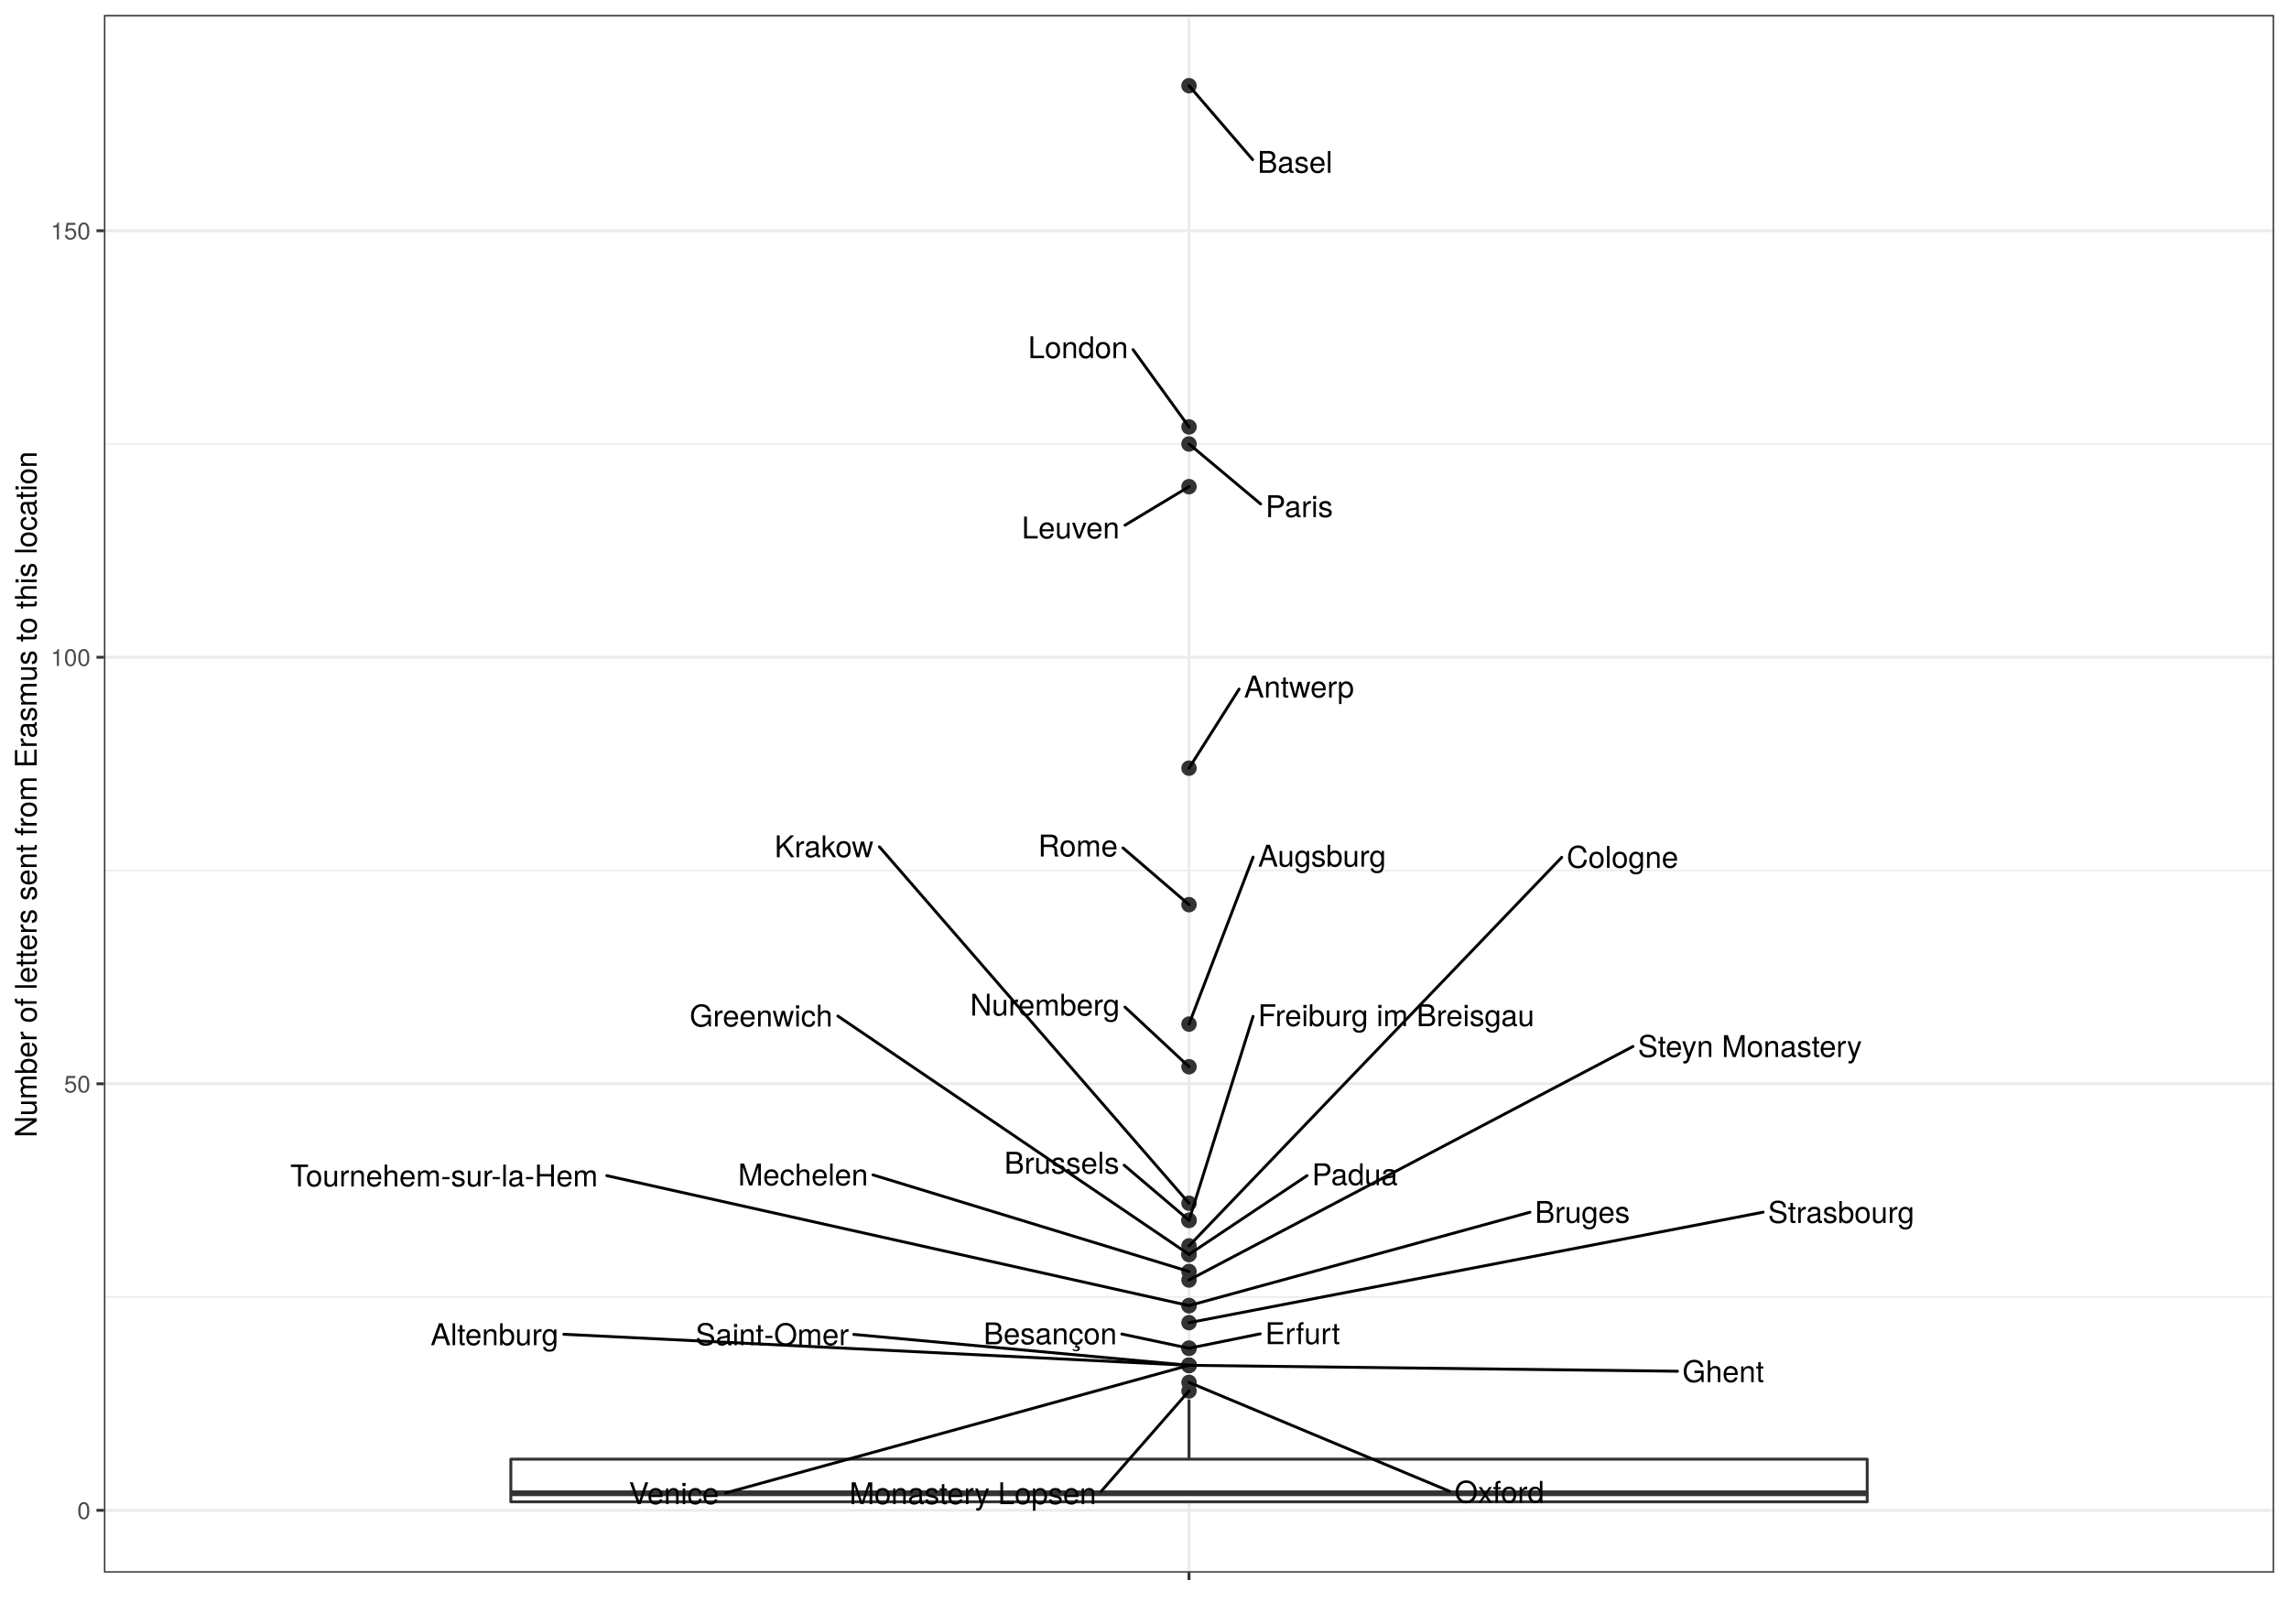
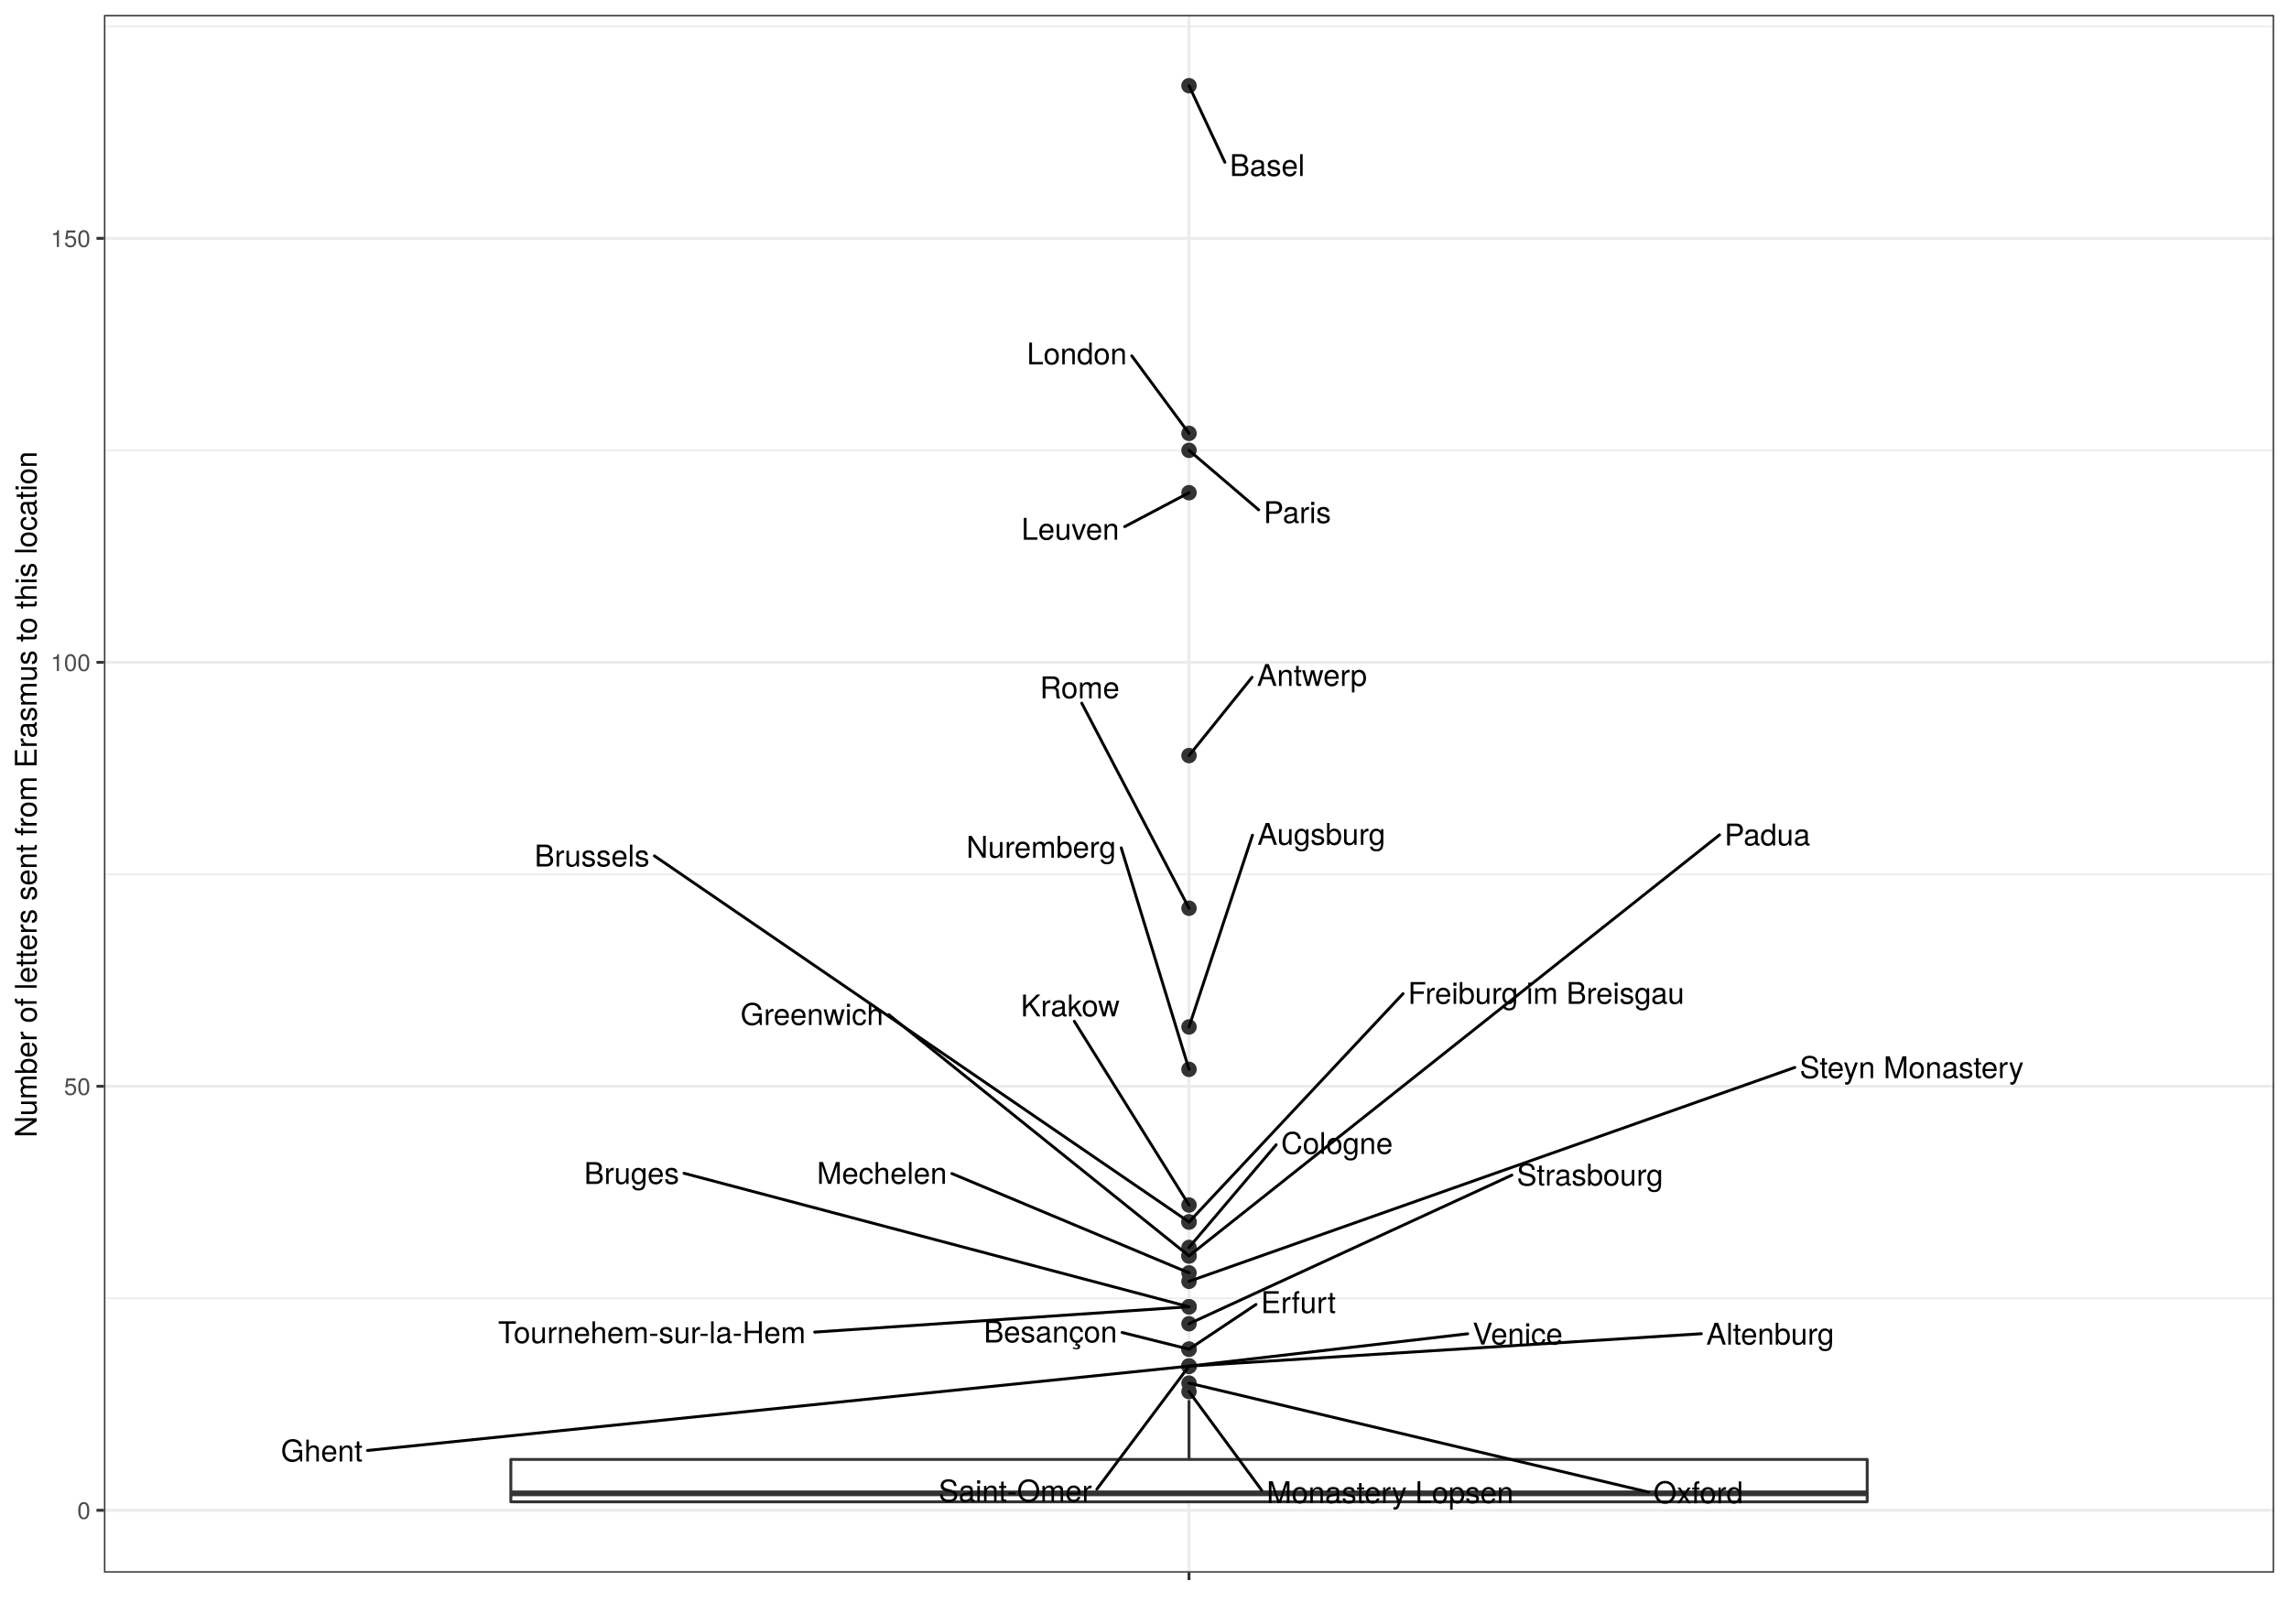
<svg xmlns="http://www.w3.org/2000/svg" viewBox="0 0 842.40 597.60">
  <defs>
    <style type="text/css">
    line, polyline, polygon, path, rect, circle {
      fill: none;
      stroke: #000000;
      stroke-linecap: round;
      stroke-linejoin: round;
      stroke-miterlimit: 10.00;
    }
  </style>
  </defs>
  <rect width="100%" height="100%" style="stroke: none; fill: #FFFFFF;" />
  <rect x="-0" y="-0" width="842.40" height="597.60" style="stroke-width: 1.07; stroke: #FFFFFF; fill: #FFFFFF;" />
  <defs>
    <clipPath id="cpMzguMjV8ODM2LjkyfDU3OC44Nnw1LjQ4">
      <rect x="38.25" y="5.48" width="798.67" height="573.38" />
    </clipPath>
  </defs>
  <rect x="38.25" y="5.48" width="798.67" height="573.38" style="stroke-width: 1.07; stroke: none; fill: #FFFFFF;" clip-path="url(#cpMzguMjV8ODM2LjkyfDU3OC44Nnw1LjQ4)" />
-   <polyline points="38.25,477.43 836.92,477.43 " style="stroke-width: 0.53; stroke: #EBEBEB; stroke-linecap: butt;" clip-path="url(#cpMzguMjV8ODM2LjkyfDU3OC44Nnw1LjQ4)" />
-   <polyline points="38.25,320.43 836.92,320.43 " style="stroke-width: 0.53; stroke: #EBEBEB; stroke-linecap: butt;" clip-path="url(#cpMzguMjV8ODM2LjkyfDU3OC44Nnw1LjQ4)" />
-   <polyline points="38.25,163.42 836.92,163.42 " style="stroke-width: 0.53; stroke: #EBEBEB; stroke-linecap: butt;" clip-path="url(#cpMzguMjV8ODM2LjkyfDU3OC44Nnw1LjQ4)" />
-   <polyline points="38.25,6.42 836.92,6.42 " style="stroke-width: 0.53; stroke: #EBEBEB; stroke-linecap: butt;" clip-path="url(#cpMzguMjV8ODM2LjkyfDU3OC44Nnw1LjQ4)" />
-   <polyline points="38.25,555.93 836.92,555.93 " style="stroke-width: 1.07; stroke: #EBEBEB; stroke-linecap: butt;" clip-path="url(#cpMzguMjV8ODM2LjkyfDU3OC44Nnw1LjQ4)" />
-   <polyline points="38.25,398.93 836.92,398.93 " style="stroke-width: 1.07; stroke: #EBEBEB; stroke-linecap: butt;" clip-path="url(#cpMzguMjV8ODM2LjkyfDU3OC44Nnw1LjQ4)" />
-   <polyline points="38.25,241.93 836.92,241.93 " style="stroke-width: 1.07; stroke: #EBEBEB; stroke-linecap: butt;" clip-path="url(#cpMzguMjV8ODM2LjkyfDU3OC44Nnw1LjQ4)" />
-   <polyline points="38.25,84.92 836.92,84.92 " style="stroke-width: 1.07; stroke: #EBEBEB; stroke-linecap: butt;" clip-path="url(#cpMzguMjV8ODM2LjkyfDU3OC44Nnw1LjQ4)" />
+   <polyline points="38.25,477.88 836.92,477.88 " style="stroke-width: 0.53; stroke: #EBEBEB; stroke-linecap: butt;" clip-path="url(#cpMzguMjV8ODM2LjkyfDU3OC44Nnw1LjQ4)" />
+   <polyline points="38.25,321.82 836.92,321.82 " style="stroke-width: 0.53; stroke: #EBEBEB; stroke-linecap: butt;" clip-path="url(#cpMzguMjV8ODM2LjkyfDU3OC44Nnw1LjQ4)" />
+   <polyline points="38.25,165.76 836.92,165.76 " style="stroke-width: 0.53; stroke: #EBEBEB; stroke-linecap: butt;" clip-path="url(#cpMzguMjV8ODM2LjkyfDU3OC44Nnw1LjQ4)" />
+   <polyline points="38.25,9.69 836.92,9.69 " style="stroke-width: 0.53; stroke: #EBEBEB; stroke-linecap: butt;" clip-path="url(#cpMzguMjV8ODM2LjkyfDU3OC44Nnw1LjQ4)" />
+   <polyline points="38.25,555.91 836.92,555.91 " style="stroke-width: 1.07; stroke: #EBEBEB; stroke-linecap: butt;" clip-path="url(#cpMzguMjV8ODM2LjkyfDU3OC44Nnw1LjQ4)" />
+   <polyline points="38.25,399.85 836.92,399.85 " style="stroke-width: 1.07; stroke: #EBEBEB; stroke-linecap: butt;" clip-path="url(#cpMzguMjV8ODM2LjkyfDU3OC44Nnw1LjQ4)" />
+   <polyline points="38.25,243.79 836.92,243.79 " style="stroke-width: 1.07; stroke: #EBEBEB; stroke-linecap: butt;" clip-path="url(#cpMzguMjV8ODM2LjkyfDU3OC44Nnw1LjQ4)" />
+   <polyline points="38.25,87.72 836.92,87.72 " style="stroke-width: 1.07; stroke: #EBEBEB; stroke-linecap: butt;" clip-path="url(#cpMzguMjV8ODM2LjkyfDU3OC44Nnw1LjQ4)" />
  <polyline points="437.58,578.86 437.58,5.48 " style="stroke-width: 1.07; stroke: #EBEBEB; stroke-linecap: butt;" clip-path="url(#cpMzguMjV8ODM2LjkyfDU3OC44Nnw1LjQ4)" />
  <circle cx="437.58" cy="31.54" r="2.49" style="stroke-width: 0.71; stroke: #333333; fill: #333333;" clip-path="url(#cpMzguMjV8ODM2LjkyfDU3OC44Nnw1LjQ4)" />
-   <circle cx="437.58" cy="157.14" r="2.49" style="stroke-width: 0.71; stroke: #333333; fill: #333333;" clip-path="url(#cpMzguMjV8ODM2LjkyfDU3OC44Nnw1LjQ4)" />
-   <circle cx="437.58" cy="163.42" r="2.49" style="stroke-width: 0.71; stroke: #333333; fill: #333333;" clip-path="url(#cpMzguMjV8ODM2LjkyfDU3OC44Nnw1LjQ4)" />
-   <circle cx="437.58" cy="179.13" r="2.49" style="stroke-width: 0.71; stroke: #333333; fill: #333333;" clip-path="url(#cpMzguMjV8ODM2LjkyfDU3OC44Nnw1LjQ4)" />
-   <circle cx="437.58" cy="282.75" r="2.49" style="stroke-width: 0.71; stroke: #333333; fill: #333333;" clip-path="url(#cpMzguMjV8ODM2LjkyfDU3OC44Nnw1LjQ4)" />
-   <circle cx="437.58" cy="332.99" r="2.49" style="stroke-width: 0.71; stroke: #333333; fill: #333333;" clip-path="url(#cpMzguMjV8ODM2LjkyfDU3OC44Nnw1LjQ4)" />
-   <circle cx="437.58" cy="376.95" r="2.49" style="stroke-width: 0.71; stroke: #333333; fill: #333333;" clip-path="url(#cpMzguMjV8ODM2LjkyfDU3OC44Nnw1LjQ4)" />
-   <circle cx="437.58" cy="392.65" r="2.49" style="stroke-width: 0.71; stroke: #333333; fill: #333333;" clip-path="url(#cpMzguMjV8ODM2LjkyfDU3OC44Nnw1LjQ4)" />
-   <circle cx="437.58" cy="442.89" r="2.49" style="stroke-width: 0.71; stroke: #333333; fill: #333333;" clip-path="url(#cpMzguMjV8ODM2LjkyfDU3OC44Nnw1LjQ4)" />
-   <circle cx="437.58" cy="449.17" r="2.49" style="stroke-width: 0.71; stroke: #333333; fill: #333333;" clip-path="url(#cpMzguMjV8ODM2LjkyfDU3OC44Nnw1LjQ4)" />
-   <circle cx="437.58" cy="449.17" r="2.49" style="stroke-width: 0.71; stroke: #333333; fill: #333333;" clip-path="url(#cpMzguMjV8ODM2LjkyfDU3OC44Nnw1LjQ4)" />
-   <circle cx="437.58" cy="458.59" r="2.49" style="stroke-width: 0.71; stroke: #333333; fill: #333333;" clip-path="url(#cpMzguMjV8ODM2LjkyfDU3OC44Nnw1LjQ4)" />
-   <circle cx="437.58" cy="461.73" r="2.49" style="stroke-width: 0.71; stroke: #333333; fill: #333333;" clip-path="url(#cpMzguMjV8ODM2LjkyfDU3OC44Nnw1LjQ4)" />
-   <circle cx="437.58" cy="461.73" r="2.49" style="stroke-width: 0.71; stroke: #333333; fill: #333333;" clip-path="url(#cpMzguMjV8ODM2LjkyfDU3OC44Nnw1LjQ4)" />
-   <circle cx="437.58" cy="468.01" r="2.49" style="stroke-width: 0.71; stroke: #333333; fill: #333333;" clip-path="url(#cpMzguMjV8ODM2LjkyfDU3OC44Nnw1LjQ4)" />
-   <circle cx="437.58" cy="471.15" r="2.49" style="stroke-width: 0.71; stroke: #333333; fill: #333333;" clip-path="url(#cpMzguMjV8ODM2LjkyfDU3OC44Nnw1LjQ4)" />
-   <circle cx="437.58" cy="480.57" r="2.49" style="stroke-width: 0.71; stroke: #333333; fill: #333333;" clip-path="url(#cpMzguMjV8ODM2LjkyfDU3OC44Nnw1LjQ4)" />
-   <circle cx="437.58" cy="480.57" r="2.49" style="stroke-width: 0.71; stroke: #333333; fill: #333333;" clip-path="url(#cpMzguMjV8ODM2LjkyfDU3OC44Nnw1LjQ4)" />
-   <circle cx="437.58" cy="486.85" r="2.49" style="stroke-width: 0.71; stroke: #333333; fill: #333333;" clip-path="url(#cpMzguMjV8ODM2LjkyfDU3OC44Nnw1LjQ4)" />
-   <circle cx="437.58" cy="496.27" r="2.49" style="stroke-width: 0.71; stroke: #333333; fill: #333333;" clip-path="url(#cpMzguMjV8ODM2LjkyfDU3OC44Nnw1LjQ4)" />
-   <circle cx="437.58" cy="496.27" r="2.49" style="stroke-width: 0.71; stroke: #333333; fill: #333333;" clip-path="url(#cpMzguMjV8ODM2LjkyfDU3OC44Nnw1LjQ4)" />
-   <circle cx="437.58" cy="502.55" r="2.49" style="stroke-width: 0.71; stroke: #333333; fill: #333333;" clip-path="url(#cpMzguMjV8ODM2LjkyfDU3OC44Nnw1LjQ4)" />
-   <circle cx="437.58" cy="502.55" r="2.49" style="stroke-width: 0.71; stroke: #333333; fill: #333333;" clip-path="url(#cpMzguMjV8ODM2LjkyfDU3OC44Nnw1LjQ4)" />
-   <circle cx="437.58" cy="502.55" r="2.49" style="stroke-width: 0.71; stroke: #333333; fill: #333333;" clip-path="url(#cpMzguMjV8ODM2LjkyfDU3OC44Nnw1LjQ4)" />
-   <circle cx="437.58" cy="502.55" r="2.49" style="stroke-width: 0.71; stroke: #333333; fill: #333333;" clip-path="url(#cpMzguMjV8ODM2LjkyfDU3OC44Nnw1LjQ4)" />
-   <circle cx="437.58" cy="508.83" r="2.49" style="stroke-width: 0.71; stroke: #333333; fill: #333333;" clip-path="url(#cpMzguMjV8ODM2LjkyfDU3OC44Nnw1LjQ4)" />
-   <circle cx="437.58" cy="511.97" r="2.49" style="stroke-width: 0.71; stroke: #333333; fill: #333333;" clip-path="url(#cpMzguMjV8ODM2LjkyfDU3OC44Nnw1LjQ4)" />
-   <line x1="437.58" y1="537.09" x2="437.58" y2="515.11" style="stroke-width: 1.07; stroke: #333333; stroke-linecap: butt;" clip-path="url(#cpMzguMjV8ODM2LjkyfDU3OC44Nnw1LjQ4)" />
+   <circle cx="437.58" cy="159.51" r="2.49" style="stroke-width: 0.71; stroke: #333333; fill: #333333;" clip-path="url(#cpMzguMjV8ODM2LjkyfDU3OC44Nnw1LjQ4)" />
+   <circle cx="437.58" cy="165.76" r="2.49" style="stroke-width: 0.71; stroke: #333333; fill: #333333;" clip-path="url(#cpMzguMjV8ODM2LjkyfDU3OC44Nnw1LjQ4)" />
+   <circle cx="437.58" cy="181.36" r="2.49" style="stroke-width: 0.71; stroke: #333333; fill: #333333;" clip-path="url(#cpMzguMjV8ODM2LjkyfDU3OC44Nnw1LjQ4)" />
+   <circle cx="437.58" cy="278.12" r="2.49" style="stroke-width: 0.71; stroke: #333333; fill: #333333;" clip-path="url(#cpMzguMjV8ODM2LjkyfDU3OC44Nnw1LjQ4)" />
+   <circle cx="437.58" cy="334.30" r="2.49" style="stroke-width: 0.71; stroke: #333333; fill: #333333;" clip-path="url(#cpMzguMjV8ODM2LjkyfDU3OC44Nnw1LjQ4)" />
+   <circle cx="437.58" cy="378.00" r="2.49" style="stroke-width: 0.71; stroke: #333333; fill: #333333;" clip-path="url(#cpMzguMjV8ODM2LjkyfDU3OC44Nnw1LjQ4)" />
+   <circle cx="437.58" cy="393.61" r="2.49" style="stroke-width: 0.71; stroke: #333333; fill: #333333;" clip-path="url(#cpMzguMjV8ODM2LjkyfDU3OC44Nnw1LjQ4)" />
+   <circle cx="437.58" cy="443.55" r="2.49" style="stroke-width: 0.71; stroke: #333333; fill: #333333;" clip-path="url(#cpMzguMjV8ODM2LjkyfDU3OC44Nnw1LjQ4)" />
+   <circle cx="437.58" cy="449.79" r="2.49" style="stroke-width: 0.71; stroke: #333333; fill: #333333;" clip-path="url(#cpMzguMjV8ODM2LjkyfDU3OC44Nnw1LjQ4)" />
+   <circle cx="437.58" cy="449.79" r="2.49" style="stroke-width: 0.71; stroke: #333333; fill: #333333;" clip-path="url(#cpMzguMjV8ODM2LjkyfDU3OC44Nnw1LjQ4)" />
+   <circle cx="437.58" cy="459.16" r="2.49" style="stroke-width: 0.71; stroke: #333333; fill: #333333;" clip-path="url(#cpMzguMjV8ODM2LjkyfDU3OC44Nnw1LjQ4)" />
+   <circle cx="437.58" cy="462.28" r="2.49" style="stroke-width: 0.71; stroke: #333333; fill: #333333;" clip-path="url(#cpMzguMjV8ODM2LjkyfDU3OC44Nnw1LjQ4)" />
+   <circle cx="437.58" cy="462.28" r="2.49" style="stroke-width: 0.71; stroke: #333333; fill: #333333;" clip-path="url(#cpMzguMjV8ODM2LjkyfDU3OC44Nnw1LjQ4)" />
+   <circle cx="437.58" cy="468.52" r="2.49" style="stroke-width: 0.71; stroke: #333333; fill: #333333;" clip-path="url(#cpMzguMjV8ODM2LjkyfDU3OC44Nnw1LjQ4)" />
+   <circle cx="437.58" cy="471.64" r="2.49" style="stroke-width: 0.71; stroke: #333333; fill: #333333;" clip-path="url(#cpMzguMjV8ODM2LjkyfDU3OC44Nnw1LjQ4)" />
+   <circle cx="437.58" cy="481.00" r="2.49" style="stroke-width: 0.71; stroke: #333333; fill: #333333;" clip-path="url(#cpMzguMjV8ODM2LjkyfDU3OC44Nnw1LjQ4)" />
+   <circle cx="437.58" cy="481.00" r="2.49" style="stroke-width: 0.71; stroke: #333333; fill: #333333;" clip-path="url(#cpMzguMjV8ODM2LjkyfDU3OC44Nnw1LjQ4)" />
+   <circle cx="437.58" cy="487.25" r="2.49" style="stroke-width: 0.71; stroke: #333333; fill: #333333;" clip-path="url(#cpMzguMjV8ODM2LjkyfDU3OC44Nnw1LjQ4)" />
+   <circle cx="437.58" cy="496.61" r="2.49" style="stroke-width: 0.71; stroke: #333333; fill: #333333;" clip-path="url(#cpMzguMjV8ODM2LjkyfDU3OC44Nnw1LjQ4)" />
+   <circle cx="437.58" cy="496.61" r="2.49" style="stroke-width: 0.71; stroke: #333333; fill: #333333;" clip-path="url(#cpMzguMjV8ODM2LjkyfDU3OC44Nnw1LjQ4)" />
+   <circle cx="437.58" cy="502.85" r="2.49" style="stroke-width: 0.71; stroke: #333333; fill: #333333;" clip-path="url(#cpMzguMjV8ODM2LjkyfDU3OC44Nnw1LjQ4)" />
+   <circle cx="437.58" cy="502.85" r="2.49" style="stroke-width: 0.71; stroke: #333333; fill: #333333;" clip-path="url(#cpMzguMjV8ODM2LjkyfDU3OC44Nnw1LjQ4)" />
+   <circle cx="437.58" cy="502.85" r="2.49" style="stroke-width: 0.71; stroke: #333333; fill: #333333;" clip-path="url(#cpMzguMjV8ODM2LjkyfDU3OC44Nnw1LjQ4)" />
+   <circle cx="437.58" cy="502.85" r="2.49" style="stroke-width: 0.71; stroke: #333333; fill: #333333;" clip-path="url(#cpMzguMjV8ODM2LjkyfDU3OC44Nnw1LjQ4)" />
+   <circle cx="437.58" cy="509.10" r="2.49" style="stroke-width: 0.71; stroke: #333333; fill: #333333;" clip-path="url(#cpMzguMjV8ODM2LjkyfDU3OC44Nnw1LjQ4)" />
+   <circle cx="437.58" cy="512.22" r="2.49" style="stroke-width: 0.71; stroke: #333333; fill: #333333;" clip-path="url(#cpMzguMjV8ODM2LjkyfDU3OC44Nnw1LjQ4)" />
+   <line x1="437.58" y1="537.19" x2="437.58" y2="515.34" style="stroke-width: 1.07; stroke: #333333; stroke-linecap: butt;" clip-path="url(#cpMzguMjV8ODM2LjkyfDU3OC44Nnw1LjQ4)" />
  <line x1="437.58" y1="552.79" x2="437.58" y2="552.79" style="stroke-width: 1.07; stroke: #333333; stroke-linecap: butt;" clip-path="url(#cpMzguMjV8ODM2LjkyfDU3OC44Nnw1LjQ4)" />
-   <polygon points="188.00,537.09 188.00,552.79 687.17,552.79 687.17,537.09 188.00,537.09 " style="stroke-width: 1.07; stroke: #333333; fill: #FFFFFF;" clip-path="url(#cpMzguMjV8ODM2LjkyfDU3OC44Nnw1LjQ4)" />
-   <line x1="188.00" y1="549.65" x2="687.17" y2="549.65" style="stroke-width: 2.13; stroke: #333333; stroke-linecap: butt;" clip-path="url(#cpMzguMjV8ODM2LjkyfDU3OC44Nnw1LjQ4)" />
-   <line x1="460.99" y1="58.74" x2="437.58" y2="31.54" style="stroke-width: 1.07;" clip-path="url(#cpMzguMjV8ODM2LjkyfDU3OC44Nnw1LjQ4)" />
+   <polygon points="188.00,537.19 188.00,552.79 687.17,552.79 687.17,537.19 188.00,537.19 " style="stroke-width: 1.07; stroke: #333333; fill: #FFFFFF;" clip-path="url(#cpMzguMjV8ODM2LjkyfDU3OC44Nnw1LjQ4)" />
+   <line x1="188.00" y1="549.67" x2="687.17" y2="549.67" style="stroke-width: 2.13; stroke: #333333; stroke-linecap: butt;" clip-path="url(#cpMzguMjV8ODM2LjkyfDU3OC44Nnw1LjQ4)" />
+   <line x1="450.77" y1="59.72" x2="437.58" y2="31.54" style="stroke-width: 1.07;" clip-path="url(#cpMzguMjV8ODM2LjkyfDU3OC44Nnw1LjQ4)" />
  <g clip-path="url(#cpMzguMjV8ODM2LjkyfDU3OC44Nnw1LjQ4)">
-     <text x="462.79" y="63.62" style="font-size: 11.04px; font-family: TeX Gyre Heros;" textLength="27.61px" lengthAdjust="spacingAndGlyphs">Basel</text>
+     <text x="452.57" y="64.79" style="font-size: 11.04px; font-family: TeX Gyre Heros;" textLength="27.61px" lengthAdjust="spacingAndGlyphs">Basel</text>
  </g>
-   <line x1="416.98" y1="128.69" x2="437.58" y2="157.14" style="stroke-width: 1.07;" clip-path="url(#cpMzguMjV8ODM2LjkyfDU3OC44Nnw1LjQ4)" />
+   <line x1="416.52" y1="130.99" x2="437.58" y2="159.51" style="stroke-width: 1.07;" clip-path="url(#cpMzguMjV8ODM2LjkyfDU3OC44Nnw1LjQ4)" />
  <g clip-path="url(#cpMzguMjV8ODM2LjkyfDU3OC44Nnw1LjQ4)">
-     <text x="378.35" y="131.82" style="font-size: 11.04px; font-family: TeX Gyre Heros;" textLength="36.83px" lengthAdjust="spacingAndGlyphs">London</text>
+     <text x="377.89" y="134.13" style="font-size: 11.04px; font-family: TeX Gyre Heros;" textLength="36.83px" lengthAdjust="spacingAndGlyphs">London</text>
  </g>
-   <line x1="463.94" y1="185.50" x2="437.58" y2="163.42" style="stroke-width: 1.07;" clip-path="url(#cpMzguMjV8ODM2LjkyfDU3OC44Nnw1LjQ4)" />
+   <line x1="463.23" y1="187.67" x2="437.58" y2="165.76" style="stroke-width: 1.07;" clip-path="url(#cpMzguMjV8ODM2LjkyfDU3OC44Nnw1LjQ4)" />
  <g clip-path="url(#cpMzguMjV8ODM2LjkyfDU3OC44Nnw1LjQ4)">
-     <text x="465.74" y="190.35" style="font-size: 11.04px; font-family: TeX Gyre Heros;" textLength="25.15px" lengthAdjust="spacingAndGlyphs">Paris</text>
+     <text x="465.03" y="192.54" style="font-size: 11.04px; font-family: TeX Gyre Heros;" textLength="25.15px" lengthAdjust="spacingAndGlyphs">Paris</text>
  </g>
-   <line x1="414.03" y1="193.31" x2="437.58" y2="179.13" style="stroke-width: 1.07;" clip-path="url(#cpMzguMjV8ODM2LjkyfDU3OC44Nnw1LjQ4)" />
+   <line x1="413.91" y1="193.85" x2="437.58" y2="181.36" style="stroke-width: 1.07;" clip-path="url(#cpMzguMjV8ODM2LjkyfDU3OC44Nnw1LjQ4)" />
  <g clip-path="url(#cpMzguMjV8ODM2LjkyfDU3OC44Nnw1LjQ4)">
-     <text x="376.02" y="198.20" style="font-size: 11.04px; font-family: TeX Gyre Heros;" textLength="36.21px" lengthAdjust="spacingAndGlyphs">Leuven</text>
+     <text x="375.90" y="198.68" style="font-size: 11.04px; font-family: TeX Gyre Heros;" textLength="36.21px" lengthAdjust="spacingAndGlyphs">Leuven</text>
  </g>
-   <line x1="456.02" y1="253.65" x2="437.58" y2="282.75" style="stroke-width: 1.07;" clip-path="url(#cpMzguMjV8ODM2LjkyfDU3OC44Nnw1LjQ4)" />
+   <line x1="460.78" y1="249.30" x2="437.58" y2="278.12" style="stroke-width: 1.07;" clip-path="url(#cpMzguMjV8ODM2LjkyfDU3OC44Nnw1LjQ4)" />
  <g clip-path="url(#cpMzguMjV8ODM2LjkyfDU3OC44Nnw1LjQ4)">
-     <text x="457.82" y="256.74" style="font-size: 11.04px; font-family: TeX Gyre Heros;" textLength="40.49px" lengthAdjust="spacingAndGlyphs">Antwerp</text>
+     <text x="462.58" y="252.48" style="font-size: 11.04px; font-family: TeX Gyre Heros;" textLength="40.49px" lengthAdjust="spacingAndGlyphs">Antwerp</text>
  </g>
-   <line x1="413.29" y1="312.12" x2="437.58" y2="332.99" style="stroke-width: 1.07;" clip-path="url(#cpMzguMjV8ODM2LjkyfDU3OC44Nnw1LjQ4)" />
+   <line x1="398.11" y1="258.82" x2="437.58" y2="334.30" style="stroke-width: 1.07;" clip-path="url(#cpMzguMjV8ODM2LjkyfDU3OC44Nnw1LjQ4)" />
  <g clip-path="url(#cpMzguMjV8ODM2LjkyfDU3OC44Nnw1LjQ4)">
-     <text x="382.04" y="315.25" style="font-size: 11.04px; font-family: TeX Gyre Heros;" textLength="29.44px" lengthAdjust="spacingAndGlyphs">Rome</text>
+     <text x="382.69" y="257.02" style="font-size: 11.04px; font-family: TeX Gyre Heros;" textLength="29.44px" lengthAdjust="spacingAndGlyphs">Rome</text>
  </g>
-   <line x1="461.17" y1="315.48" x2="437.58" y2="376.95" style="stroke-width: 1.07;" clip-path="url(#cpMzguMjV8ODM2LjkyfDU3OC44Nnw1LjQ4)" />
+   <line x1="460.94" y1="307.40" x2="437.58" y2="378.00" style="stroke-width: 1.07;" clip-path="url(#cpMzguMjV8ODM2LjkyfDU3OC44Nnw1LjQ4)" />
  <g clip-path="url(#cpMzguMjV8ODM2LjkyfDU3OC44Nnw1LjQ4)">
-     <text x="462.97" y="319.00" style="font-size: 11.04px; font-family: TeX Gyre Heros;" textLength="47.25px" lengthAdjust="spacingAndGlyphs">Augsburg</text>
+     <text x="462.74" y="310.97" style="font-size: 11.04px; font-family: TeX Gyre Heros;" textLength="47.25px" lengthAdjust="spacingAndGlyphs">Augsburg</text>
  </g>
-   <line x1="414.02" y1="370.70" x2="437.58" y2="392.65" style="stroke-width: 1.07;" clip-path="url(#cpMzguMjV8ODM2LjkyfDU3OC44Nnw1LjQ4)" />
+   <line x1="412.64" y1="312.09" x2="437.58" y2="393.61" style="stroke-width: 1.07;" clip-path="url(#cpMzguMjV8ODM2LjkyfDU3OC44Nnw1LjQ4)" />
  <g clip-path="url(#cpMzguMjV8ODM2LjkyfDU3OC44Nnw1LjQ4)">
-     <text x="357.02" y="373.82" style="font-size: 11.04px; font-family: TeX Gyre Heros;" textLength="55.21px" lengthAdjust="spacingAndGlyphs">Nuremberg</text>
+     <text x="355.63" y="315.72" style="font-size: 11.04px; font-family: TeX Gyre Heros;" textLength="55.21px" lengthAdjust="spacingAndGlyphs">Nuremberg</text>
  </g>
-   <line x1="323.64" y1="311.69" x2="437.58" y2="442.89" style="stroke-width: 1.07;" clip-path="url(#cpMzguMjV8ODM2LjkyfDU3OC44Nnw1LjQ4)" />
+   <line x1="395.37" y1="375.92" x2="437.58" y2="443.55" style="stroke-width: 1.07;" clip-path="url(#cpMzguMjV8ODM2LjkyfDU3OC44Nnw1LjQ4)" />
  <g clip-path="url(#cpMzguMjV8ODM2LjkyfDU3OC44Nnw1LjQ4)">
-     <text x="285.03" y="315.53" style="font-size: 11.04px; font-family: TeX Gyre Heros;" textLength="36.81px" lengthAdjust="spacingAndGlyphs">Krakow</text>
+     <text x="375.66" y="374.12" style="font-size: 11.04px; font-family: TeX Gyre Heros;" textLength="36.81px" lengthAdjust="spacingAndGlyphs">Krakow</text>
  </g>
-   <line x1="413.71" y1="428.89" x2="437.58" y2="449.17" style="stroke-width: 1.07;" clip-path="url(#cpMzguMjV8ODM2LjkyfDU3OC44Nnw1LjQ4)" />
+   <line x1="240.84" y1="315.04" x2="437.58" y2="449.79" style="stroke-width: 1.07;" clip-path="url(#cpMzguMjV8ODM2LjkyfDU3OC44Nnw1LjQ4)" />
  <g clip-path="url(#cpMzguMjV8ODM2LjkyfDU3OC44Nnw1LjQ4)">
-     <text x="369.59" y="432.01" style="font-size: 11.04px; font-family: TeX Gyre Heros;" textLength="42.33px" lengthAdjust="spacingAndGlyphs">Brussels</text>
+     <text x="196.71" y="318.94" style="font-size: 11.04px; font-family: TeX Gyre Heros;" textLength="42.33px" lengthAdjust="spacingAndGlyphs">Brussels</text>
  </g>
-   <line x1="461.15" y1="374.11" x2="437.58" y2="449.17" style="stroke-width: 1.07;" clip-path="url(#cpMzguMjV8ODM2LjkyfDU3OC44Nnw1LjQ4)" />
+   <line x1="516.34" y1="365.76" x2="437.58" y2="449.79" style="stroke-width: 1.07;" clip-path="url(#cpMzguMjV8ODM2LjkyfDU3OC44Nnw1LjQ4)" />
  <g clip-path="url(#cpMzguMjV8ODM2LjkyfDU3OC44Nnw1LjQ4)">
-     <text x="462.95" y="377.71" style="font-size: 11.04px; font-family: TeX Gyre Heros;" textLength="102.45px" lengthAdjust="spacingAndGlyphs">Freiburg im Breisgau</text>
+     <text x="518.14" y="369.51" style="font-size: 11.04px; font-family: TeX Gyre Heros;" textLength="102.45px" lengthAdjust="spacingAndGlyphs">Freiburg im Breisgau</text>
  </g>
-   <line x1="574.75" y1="315.57" x2="437.58" y2="458.59" style="stroke-width: 1.07;" clip-path="url(#cpMzguMjV8ODM2LjkyfDU3OC44Nnw1LjQ4)" />
+   <line x1="469.66" y1="421.36" x2="437.58" y2="459.16" style="stroke-width: 1.07;" clip-path="url(#cpMzguMjV8ODM2LjkyfDU3OC44Nnw1LjQ4)" />
  <g clip-path="url(#cpMzguMjV8ODM2LjkyfDU3OC44Nnw1LjQ4)">
-     <text x="576.55" y="319.43" style="font-size: 11.04px; font-family: TeX Gyre Heros;" textLength="41.11px" lengthAdjust="spacingAndGlyphs">Cologne</text>
+     <text x="471.46" y="424.75" style="font-size: 11.04px; font-family: TeX Gyre Heros;" textLength="41.11px" lengthAdjust="spacingAndGlyphs">Cologne</text>
  </g>
-   <line x1="308.36" y1="374.00" x2="437.58" y2="461.73" style="stroke-width: 1.07;" clip-path="url(#cpMzguMjV8ODM2LjkyfDU3OC44Nnw1LjQ4)" />
+   <line x1="327.08" y1="373.47" x2="437.58" y2="462.28" style="stroke-width: 1.07;" clip-path="url(#cpMzguMjV8ODM2LjkyfDU3OC44Nnw1LjQ4)" />
  <g clip-path="url(#cpMzguMjV8ODM2LjkyfDU3OC44Nnw1LjQ4)">
-     <text x="253.81" y="377.85" style="font-size: 11.04px; font-family: TeX Gyre Heros;" textLength="52.76px" lengthAdjust="spacingAndGlyphs">Greenwich</text>
+     <text x="272.52" y="377.29" style="font-size: 11.04px; font-family: TeX Gyre Heros;" textLength="52.76px" lengthAdjust="spacingAndGlyphs">Greenwich</text>
  </g>
-   <line x1="481.02" y1="432.73" x2="437.58" y2="461.73" style="stroke-width: 1.07;" clip-path="url(#cpMzguMjV8ODM2LjkyfDU3OC44Nnw1LjQ4)" />
+   <line x1="632.83" y1="307.30" x2="437.58" y2="462.28" style="stroke-width: 1.07;" clip-path="url(#cpMzguMjV8ODM2LjkyfDU3OC44Nnw1LjQ4)" />
  <g clip-path="url(#cpMzguMjV8ODM2LjkyfDU3OC44Nnw1LjQ4)">
-     <text x="482.82" y="436.25" style="font-size: 11.04px; font-family: TeX Gyre Heros;" textLength="31.92px" lengthAdjust="spacingAndGlyphs">Padua</text>
+     <text x="634.63" y="311.20" style="font-size: 11.04px; font-family: TeX Gyre Heros;" textLength="31.92px" lengthAdjust="spacingAndGlyphs">Padua</text>
  </g>
-   <line x1="321.28" y1="432.46" x2="437.58" y2="468.01" style="stroke-width: 1.07;" clip-path="url(#cpMzguMjV8ODM2LjkyfDU3OC44Nnw1LjQ4)" />
+   <line x1="350.30" y1="431.96" x2="437.58" y2="468.52" style="stroke-width: 1.07;" clip-path="url(#cpMzguMjV8ODM2LjkyfDU3OC44Nnw1LjQ4)" />
  <g clip-path="url(#cpMzguMjV8ODM2LjkyfDU3OC44Nnw1LjQ4)">
-     <text x="271.62" y="436.34" style="font-size: 11.04px; font-family: TeX Gyre Heros;" textLength="47.86px" lengthAdjust="spacingAndGlyphs">Mechelen</text>
+     <text x="300.64" y="435.76" style="font-size: 11.04px; font-family: TeX Gyre Heros;" textLength="47.86px" lengthAdjust="spacingAndGlyphs">Mechelen</text>
  </g>
-   <line x1="600.98" y1="385.18" x2="437.58" y2="471.15" style="stroke-width: 1.07;" clip-path="url(#cpMzguMjV8ODM2LjkyfDU3OC44Nnw1LjQ4)" />
+   <line x1="660.52" y1="392.91" x2="437.58" y2="471.64" style="stroke-width: 1.07;" clip-path="url(#cpMzguMjV8ODM2LjkyfDU3OC44Nnw1LjQ4)" />
  <g clip-path="url(#cpMzguMjV8ODM2LjkyfDU3OC44Nnw1LjQ4)">
-     <text x="602.78" y="389.07" style="font-size: 11.04px; font-family: TeX Gyre Heros;" textLength="82.83px" lengthAdjust="spacingAndGlyphs">Steyn Monastery</text>
+     <text x="662.32" y="396.85" style="font-size: 11.04px; font-family: TeX Gyre Heros;" textLength="82.83px" lengthAdjust="spacingAndGlyphs">Steyn Monastery</text>
  </g>
-   <line x1="563.05" y1="446.20" x2="437.58" y2="480.57" style="stroke-width: 1.07;" clip-path="url(#cpMzguMjV8ODM2LjkyfDU3OC44Nnw1LjQ4)" />
+   <line x1="251.73" y1="431.86" x2="437.58" y2="481.00" style="stroke-width: 1.07;" clip-path="url(#cpMzguMjV8ODM2LjkyfDU3OC44Nnw1LjQ4)" />
  <g clip-path="url(#cpMzguMjV8ODM2LjkyfDU3OC44Nnw1LjQ4)">
-     <text x="564.85" y="450.11" style="font-size: 11.04px; font-family: TeX Gyre Heros;" textLength="34.97px" lengthAdjust="spacingAndGlyphs">Bruges</text>
+     <text x="214.96" y="435.80" style="font-size: 11.04px; font-family: TeX Gyre Heros;" textLength="34.97px" lengthAdjust="spacingAndGlyphs">Bruges</text>
  </g>
-   <line x1="223.32" y1="432.74" x2="437.58" y2="480.57" style="stroke-width: 1.07;" clip-path="url(#cpMzguMjV8ODM2LjkyfDU3OC44Nnw1LjQ4)" />
+   <line x1="299.81" y1="490.33" x2="437.58" y2="481.00" style="stroke-width: 1.07;" clip-path="url(#cpMzguMjV8ODM2LjkyfDU3OC44Nnw1LjQ4)" />
  <g clip-path="url(#cpMzguMjV8ODM2LjkyfDU3OC44Nnw1LjQ4)">
-     <text x="106.82" y="436.70" style="font-size: 11.04px; font-family: TeX Gyre Heros;" textLength="114.70px" lengthAdjust="spacingAndGlyphs">Tournehem-sur-la-Hem</text>
+     <text x="183.30" y="494.38" style="font-size: 11.04px; font-family: TeX Gyre Heros;" textLength="114.70px" lengthAdjust="spacingAndGlyphs">Tournehem-sur-la-Hem</text>
  </g>
-   <line x1="648.86" y1="446.18" x2="437.58" y2="486.85" style="stroke-width: 1.07;" clip-path="url(#cpMzguMjV8ODM2LjkyfDU3OC44Nnw1LjQ4)" />
+   <line x1="556.41" y1="432.54" x2="437.58" y2="487.25" style="stroke-width: 1.07;" clip-path="url(#cpMzguMjV8ODM2LjkyfDU3OC44Nnw1LjQ4)" />
  <g clip-path="url(#cpMzguMjV8ODM2LjkyfDU3OC44Nnw1LjQ4)">
-     <text x="650.66" y="450.15" style="font-size: 11.04px; font-family: TeX Gyre Heros;" textLength="54.00px" lengthAdjust="spacingAndGlyphs">Strasbourg</text>
+     <text x="558.21" y="436.39" style="font-size: 11.04px; font-family: TeX Gyre Heros;" textLength="54.00px" lengthAdjust="spacingAndGlyphs">Strasbourg</text>
  </g>
-   <line x1="412.85" y1="491.03" x2="437.58" y2="496.27" style="stroke-width: 1.07;" clip-path="url(#cpMzguMjV8ODM2LjkyfDU3OC44Nnw1LjQ4)" />
+   <line x1="412.95" y1="490.46" x2="437.58" y2="496.61" style="stroke-width: 1.07;" clip-path="url(#cpMzguMjV8ODM2LjkyfDU3OC44Nnw1LjQ4)" />
  <g clip-path="url(#cpMzguMjV8ODM2LjkyfDU3OC44Nnw1LjQ4)">
-     <text x="361.95" y="494.82" style="font-size: 11.04px; font-family: TeX Gyre Heros;" textLength="49.09px" lengthAdjust="spacingAndGlyphs">Besançon</text>
+     <text x="362.05" y="494.13" style="font-size: 11.04px; font-family: TeX Gyre Heros;" textLength="49.09px" lengthAdjust="spacingAndGlyphs">Besançon</text>
  </g>
-   <line x1="463.78" y1="490.96" x2="437.58" y2="496.27" style="stroke-width: 1.07;" clip-path="url(#cpMzguMjV8ODM2LjkyfDU3OC44Nnw1LjQ4)" />
+   <line x1="462.23" y1="480.16" x2="437.58" y2="496.61" style="stroke-width: 1.07;" clip-path="url(#cpMzguMjV8ODM2LjkyfDU3OC44Nnw1LjQ4)" />
  <g clip-path="url(#cpMzguMjV8ODM2LjkyfDU3OC44Nnw1LjQ4)">
-     <text x="465.58" y="494.75" style="font-size: 11.04px; font-family: TeX Gyre Heros;" textLength="26.99px" lengthAdjust="spacingAndGlyphs">Erfurt</text>
+     <text x="464.03" y="483.33" style="font-size: 11.04px; font-family: TeX Gyre Heros;" textLength="26.99px" lengthAdjust="spacingAndGlyphs">Erfurt</text>
  </g>
-   <line x1="207.51" y1="491.12" x2="437.58" y2="502.55" style="stroke-width: 1.07;" clip-path="url(#cpMzguMjV8ODM2LjkyfDU3OC44Nnw1LjQ4)" />
+   <line x1="626.14" y1="490.92" x2="437.58" y2="502.85" style="stroke-width: 1.07;" clip-path="url(#cpMzguMjV8ODM2LjkyfDU3OC44Nnw1LjQ4)" />
  <g clip-path="url(#cpMzguMjV8ODM2LjkyfDU3OC44Nnw1LjQ4)">
-     <text x="158.46" y="495.14" style="font-size: 11.04px; font-family: TeX Gyre Heros;" textLength="47.25px" lengthAdjust="spacingAndGlyphs">Altenburg</text>
+     <text x="627.94" y="494.92" style="font-size: 11.04px; font-family: TeX Gyre Heros;" textLength="47.25px" lengthAdjust="spacingAndGlyphs">Altenburg</text>
  </g>
-   <line x1="617.35" y1="504.73" x2="437.58" y2="502.55" style="stroke-width: 1.07;" clip-path="url(#cpMzguMjV8ODM2LjkyfDU3OC44Nnw1LjQ4)" />
+   <line x1="135.25" y1="533.90" x2="437.58" y2="502.85" style="stroke-width: 1.07;" clip-path="url(#cpMzguMjV8ODM2LjkyfDU3OC44Nnw1LjQ4)" />
  <g clip-path="url(#cpMzguMjV8ODM2LjkyfDU3OC44Nnw1LjQ4)">
-     <text x="619.15" y="508.75" style="font-size: 11.04px; font-family: TeX Gyre Heros;" textLength="30.07px" lengthAdjust="spacingAndGlyphs">Ghent</text>
+     <text x="103.38" y="537.95" style="font-size: 11.04px; font-family: TeX Gyre Heros;" textLength="30.07px" lengthAdjust="spacingAndGlyphs">Ghent</text>
  </g>
-   <line x1="314.21" y1="491.17" x2="437.58" y2="502.55" style="stroke-width: 1.07;" clip-path="url(#cpMzguMjV8ODM2LjkyfDU3OC44Nnw1LjQ4)" />
+   <line x1="403.66" y1="548.14" x2="437.58" y2="502.85" style="stroke-width: 1.07;" clip-path="url(#cpMzguMjV8ODM2LjkyfDU3OC44Nnw1LjQ4)" />
  <g clip-path="url(#cpMzguMjV8ODM2LjkyfDU3OC44Nnw1LjQ4)">
-     <text x="255.98" y="495.16" style="font-size: 11.04px; font-family: TeX Gyre Heros;" textLength="56.43px" lengthAdjust="spacingAndGlyphs">Saint-Omer</text>
+     <text x="345.42" y="552.73" style="font-size: 11.04px; font-family: TeX Gyre Heros;" textLength="56.43px" lengthAdjust="spacingAndGlyphs">Saint-Omer</text>
  </g>
-   <line x1="267.00" y1="549.54" x2="437.58" y2="502.55" style="stroke-width: 1.07;" clip-path="url(#cpMzguMjV8ODM2LjkyfDU3OC44Nnw1LjQ4)" />
+   <line x1="540.14" y1="490.94" x2="437.58" y2="502.85" style="stroke-width: 1.07;" clip-path="url(#cpMzguMjV8ODM2LjkyfDU3OC44Nnw1LjQ4)" />
  <g clip-path="url(#cpMzguMjV8ODM2LjkyfDU3OC44Nnw1LjQ4)">
-     <text x="231.45" y="553.66" style="font-size: 11.04px; font-family: TeX Gyre Heros;" textLength="33.75px" lengthAdjust="spacingAndGlyphs">Venice</text>
+     <text x="541.94" y="494.91" style="font-size: 11.04px; font-family: TeX Gyre Heros;" textLength="33.75px" lengthAdjust="spacingAndGlyphs">Venice</text>
  </g>
-   <line x1="533.49" y1="548.92" x2="437.58" y2="508.83" style="stroke-width: 1.07;" clip-path="url(#cpMzguMjV8ODM2LjkyfDU3OC44Nnw1LjQ4)" />
+   <line x1="606.67" y1="549.22" x2="437.58" y2="509.10" style="stroke-width: 1.07;" clip-path="url(#cpMzguMjV8ODM2LjkyfDU3OC44Nnw1LjQ4)" />
  <g clip-path="url(#cpMzguMjV8ODM2LjkyfDU3OC44Nnw1LjQ4)">
-     <text x="535.29" y="553.15" style="font-size: 11.04px; font-family: TeX Gyre Heros;" textLength="33.13px" lengthAdjust="spacingAndGlyphs">Oxford</text>
+     <text x="608.47" y="553.33" style="font-size: 11.04px; font-family: TeX Gyre Heros;" textLength="33.13px" lengthAdjust="spacingAndGlyphs">Oxford</text>
  </g>
-   <line x1="405.21" y1="548.99" x2="437.58" y2="511.97" style="stroke-width: 1.07;" clip-path="url(#cpMzguMjV8ODM2LjkyfDU3OC44Nnw1LjQ4)" />
+   <line x1="464.34" y1="548.55" x2="437.58" y2="512.22" style="stroke-width: 1.07;" clip-path="url(#cpMzguMjV8ODM2LjkyfDU3OC44Nnw1LjQ4)" />
  <g clip-path="url(#cpMzguMjV8ODM2LjkyfDU3OC44Nnw1LjQ4)">
-     <text x="312.60" y="553.66" style="font-size: 11.04px; font-family: TeX Gyre Heros;" textLength="90.81px" lengthAdjust="spacingAndGlyphs">Monastery Lopsen</text>
+     <text x="466.14" y="553.28" style="font-size: 11.04px; font-family: TeX Gyre Heros;" textLength="90.81px" lengthAdjust="spacingAndGlyphs">Monastery Lopsen</text>
  </g>
  <rect x="38.25" y="5.48" width="798.67" height="573.38" style="stroke-width: 1.07; stroke: #333333;" clip-path="url(#cpMzguMjV8ODM2LjkyfDU3OC44Nnw1LjQ4)" />
  <defs>
    <clipPath id="cpMC4wMHw4NDIuNDB8NTk3LjYwfDAuMDA=">
      <rect x="0.00" y="0.00" width="842.40" height="597.60" />
    </clipPath>
  </defs>
  <g clip-path="url(#cpMC4wMHw4NDIuNDB8NTk3LjYwfDAuMDA=)">
-     <text x="28.42" y="559.14" style="font-size: 8.80px; fill: #4D4D4D; font-family: TeX Gyre Heros;" textLength="4.89px" lengthAdjust="spacingAndGlyphs">0</text>
+     <text x="28.42" y="559.12" style="font-size: 8.80px; fill: #4D4D4D; font-family: TeX Gyre Heros;" textLength="4.89px" lengthAdjust="spacingAndGlyphs">0</text>
  </g>
  <g clip-path="url(#cpMC4wMHw4NDIuNDB8NTk3LjYwfDAuMDA=)">
-     <text x="23.53" y="402.14" style="font-size: 8.80px; fill: #4D4D4D; font-family: TeX Gyre Heros;" textLength="9.79px" lengthAdjust="spacingAndGlyphs">50</text>
+     <text x="23.53" y="403.06" style="font-size: 8.80px; fill: #4D4D4D; font-family: TeX Gyre Heros;" textLength="9.79px" lengthAdjust="spacingAndGlyphs">50</text>
  </g>
  <g clip-path="url(#cpMC4wMHw4NDIuNDB8NTk3LjYwfDAuMDA=)">
-     <text x="18.64" y="245.13" style="font-size: 8.80px; fill: #4D4D4D; font-family: TeX Gyre Heros;" textLength="14.68px" lengthAdjust="spacingAndGlyphs">100</text>
+     <text x="18.64" y="247.00" style="font-size: 8.80px; fill: #4D4D4D; font-family: TeX Gyre Heros;" textLength="14.68px" lengthAdjust="spacingAndGlyphs">100</text>
  </g>
  <g clip-path="url(#cpMC4wMHw4NDIuNDB8NTk3LjYwfDAuMDA=)">
-     <text x="18.64" y="88.13" style="font-size: 8.80px; fill: #4D4D4D; font-family: TeX Gyre Heros;" textLength="14.68px" lengthAdjust="spacingAndGlyphs">150</text>
+     <text x="18.64" y="90.93" style="font-size: 8.80px; fill: #4D4D4D; font-family: TeX Gyre Heros;" textLength="14.68px" lengthAdjust="spacingAndGlyphs">150</text>
  </g>
-   <polyline points="35.51,555.93 38.25,555.93 " style="stroke-width: 1.07; stroke: #333333; stroke-linecap: butt;" clip-path="url(#cpMC4wMHw4NDIuNDB8NTk3LjYwfDAuMDA=)" />
-   <polyline points="35.51,398.93 38.25,398.93 " style="stroke-width: 1.07; stroke: #333333; stroke-linecap: butt;" clip-path="url(#cpMC4wMHw4NDIuNDB8NTk3LjYwfDAuMDA=)" />
-   <polyline points="35.51,241.93 38.25,241.93 " style="stroke-width: 1.07; stroke: #333333; stroke-linecap: butt;" clip-path="url(#cpMC4wMHw4NDIuNDB8NTk3LjYwfDAuMDA=)" />
-   <polyline points="35.51,84.92 38.25,84.92 " style="stroke-width: 1.07; stroke: #333333; stroke-linecap: butt;" clip-path="url(#cpMC4wMHw4NDIuNDB8NTk3LjYwfDAuMDA=)" />
+   <polyline points="35.51,555.91 38.25,555.91 " style="stroke-width: 1.07; stroke: #333333; stroke-linecap: butt;" clip-path="url(#cpMC4wMHw4NDIuNDB8NTk3LjYwfDAuMDA=)" />
+   <polyline points="35.51,399.85 38.25,399.85 " style="stroke-width: 1.07; stroke: #333333; stroke-linecap: butt;" clip-path="url(#cpMC4wMHw4NDIuNDB8NTk3LjYwfDAuMDA=)" />
+   <polyline points="35.51,243.79 38.25,243.79 " style="stroke-width: 1.07; stroke: #333333; stroke-linecap: butt;" clip-path="url(#cpMC4wMHw4NDIuNDB8NTk3LjYwfDAuMDA=)" />
+   <polyline points="35.51,87.72 38.25,87.72 " style="stroke-width: 1.07; stroke: #333333; stroke-linecap: butt;" clip-path="url(#cpMC4wMHw4NDIuNDB8NTk3LjYwfDAuMDA=)" />
  <polyline points="437.58,581.60 437.58,578.86 " style="stroke-width: 1.07; stroke: #333333; stroke-linecap: butt;" clip-path="url(#cpMC4wMHw4NDIuNDB8NTk3LjYwfDAuMDA=)" />
  <g clip-path="url(#cpMC4wMHw4NDIuNDB8NTk3LjYwfDAuMDA=)">
    <text x="436.36" y="590.20" style="font-size: 8.80px; fill: #4D4D4D; font-family: TeX Gyre Heros;" textLength="2.45px" lengthAdjust="spacingAndGlyphs"> </text>
  </g>
  <g clip-path="url(#cpMC4wMHw4NDIuNDB8NTk3LjYwfDAuMDA=)">
    <text transform="translate(13.50,418.71) rotate(-90)" style="font-size: 11.00px; font-family: TeX Gyre Heros;" textLength="253.09px" lengthAdjust="spacingAndGlyphs">Number of letters sent from Erasmus to this location</text>
  </g>
</svg>
